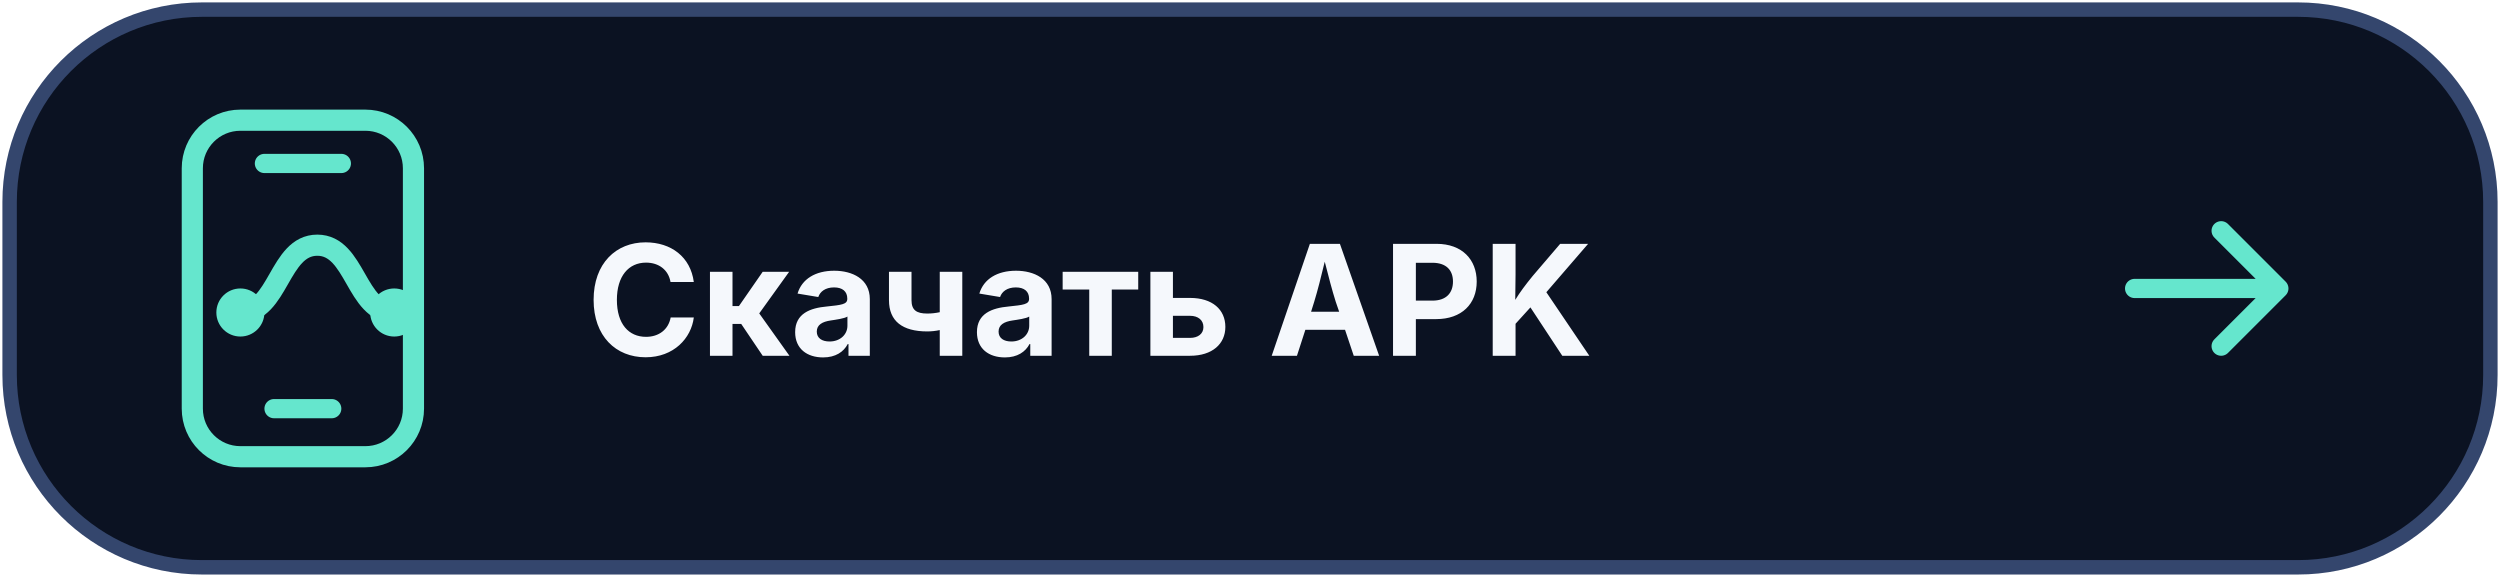
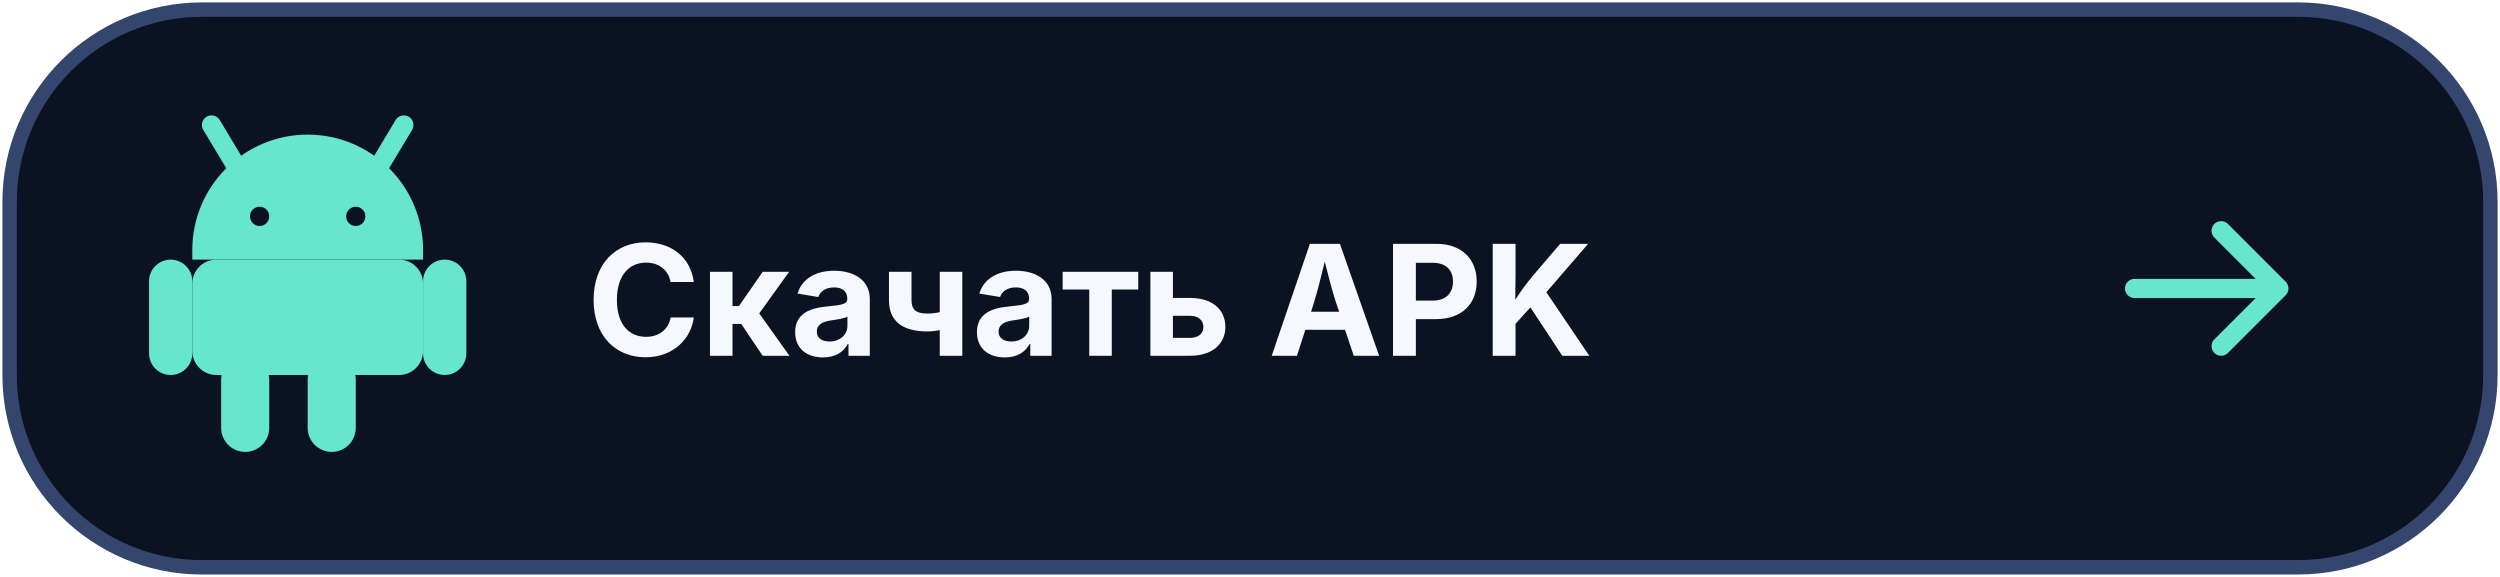
<svg xmlns="http://www.w3.org/2000/svg" width="260" height="60" viewBox="0 0 260 60" role="img" aria-labelledby="title desc">
  <rect x="1" y="1" width="258" height="58" rx="20" fill="#0B1222" stroke="#34466D" stroke-width="1.5" />
-   <rect x="20" y="12.5" width="23" height="35" rx="5" fill="none" stroke="#65E6CD" stroke-width="2.2" />
-   <path d="M27.5 17h8M28.5 42.5h6" fill="none" stroke="#65E6CD" stroke-linecap="round" stroke-width="2" />
-   <path d="M25 32.5c4 0 4-7 8-7s4 7 8 7" fill="none" stroke="#65E6CD" stroke-linecap="round" stroke-width="2.2" />
-   <circle cx="25" cy="32.5" r="2.5" fill="#65E6CD" />
-   <circle cx="41" cy="32.5" r="2.5" fill="#65E6CD" />
+   <g fill="none" stroke="#65E6CD" stroke-linecap="round" stroke-width="2">
+     <path d="m25 18-3-5m17 5 3-5" />
+   </g>
+   <g fill="#65E6CD">
+     <rect x="15.5" y="27" width="4.5" height="12" rx="2.25" />
+     <rect x="44" y="27" width="4.5" height="12" rx="2.25" />
+     <rect x="23" y="37" width="5" height="10" rx="2.5" />
+     <rect x="32" y="37" width="5" height="10" rx="2.5" />
+     <path d="M20 26a12 12 0 0 1 24 0v1H20z" />
+     <rect x="20" y="27" width="24" height="12" rx="2.5" />
+   </g>
+   <g fill="#0B1222">
+     <circle cx="27" cy="22.5" r="1" />
+     <circle cx="37" cy="22.5" r="1" />
+   </g>
  <text x="61" y="37" fill="#F5F8FC" font-family="Inter,Segoe UI,Arial,sans-serif" font-size="16" font-weight="650">Скачать APK</text>
  <path d="M222 30h15m-6-6 6 6-6 6" fill="none" stroke="#65E6CD" stroke-linecap="round" stroke-linejoin="round" stroke-width="2" />
</svg>
